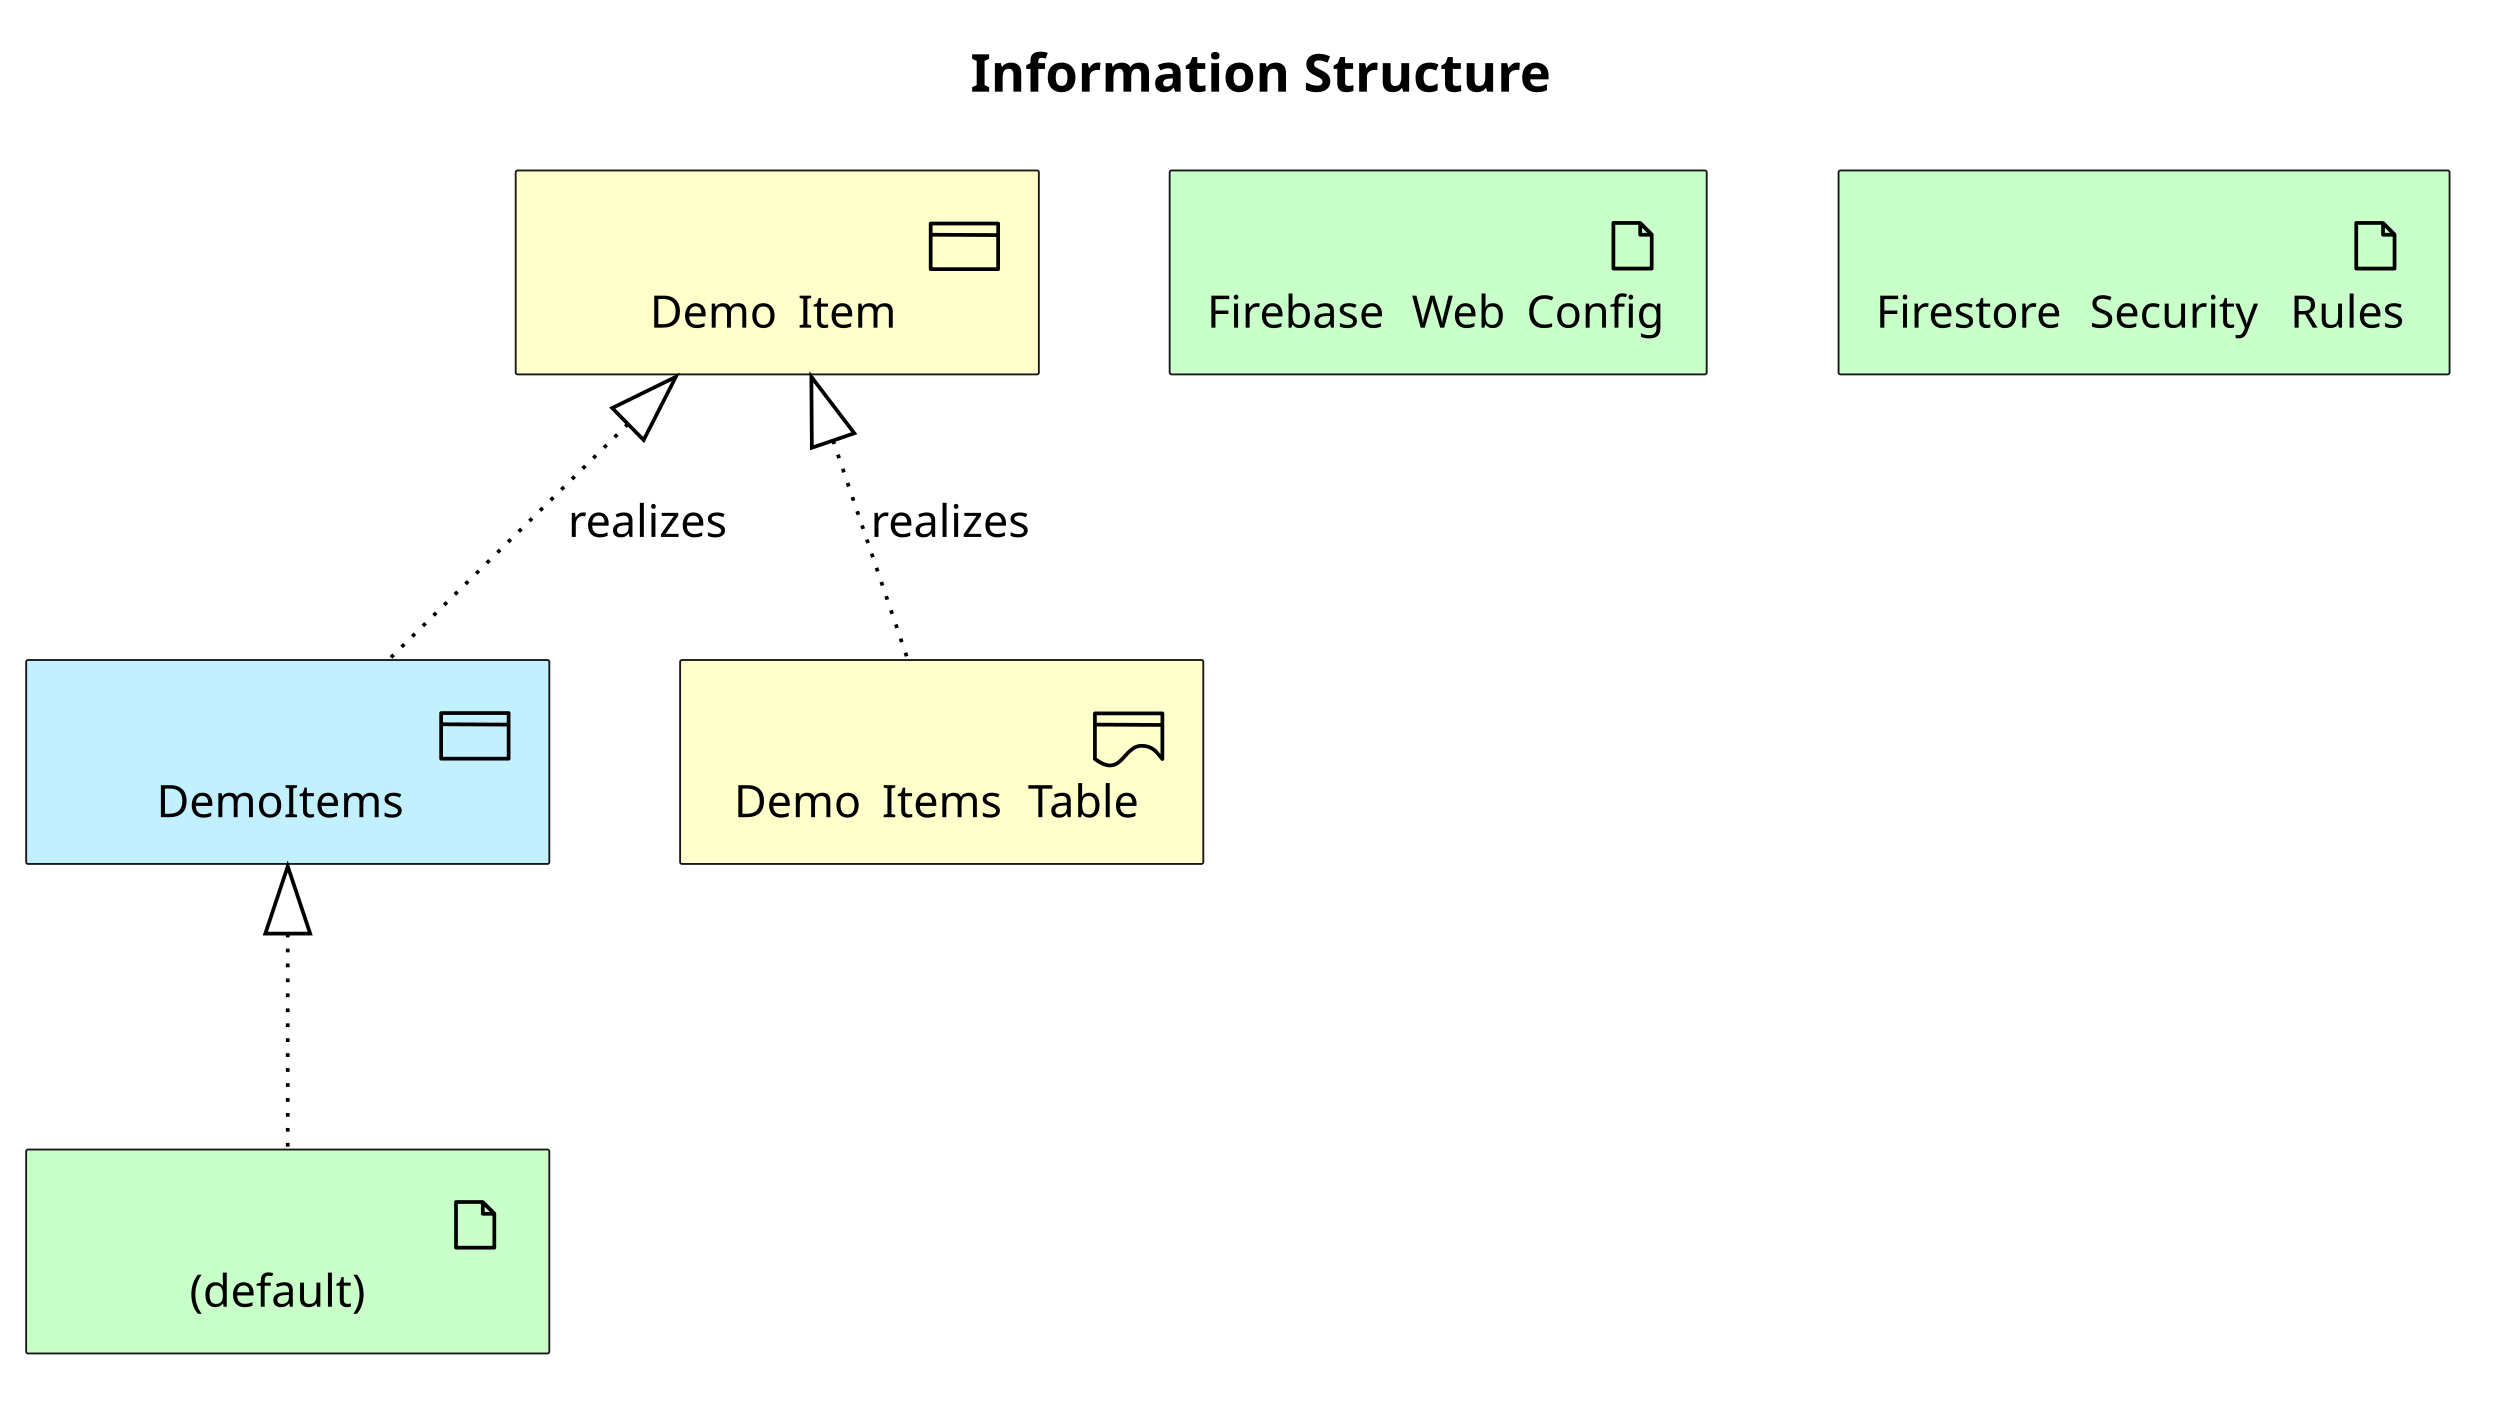
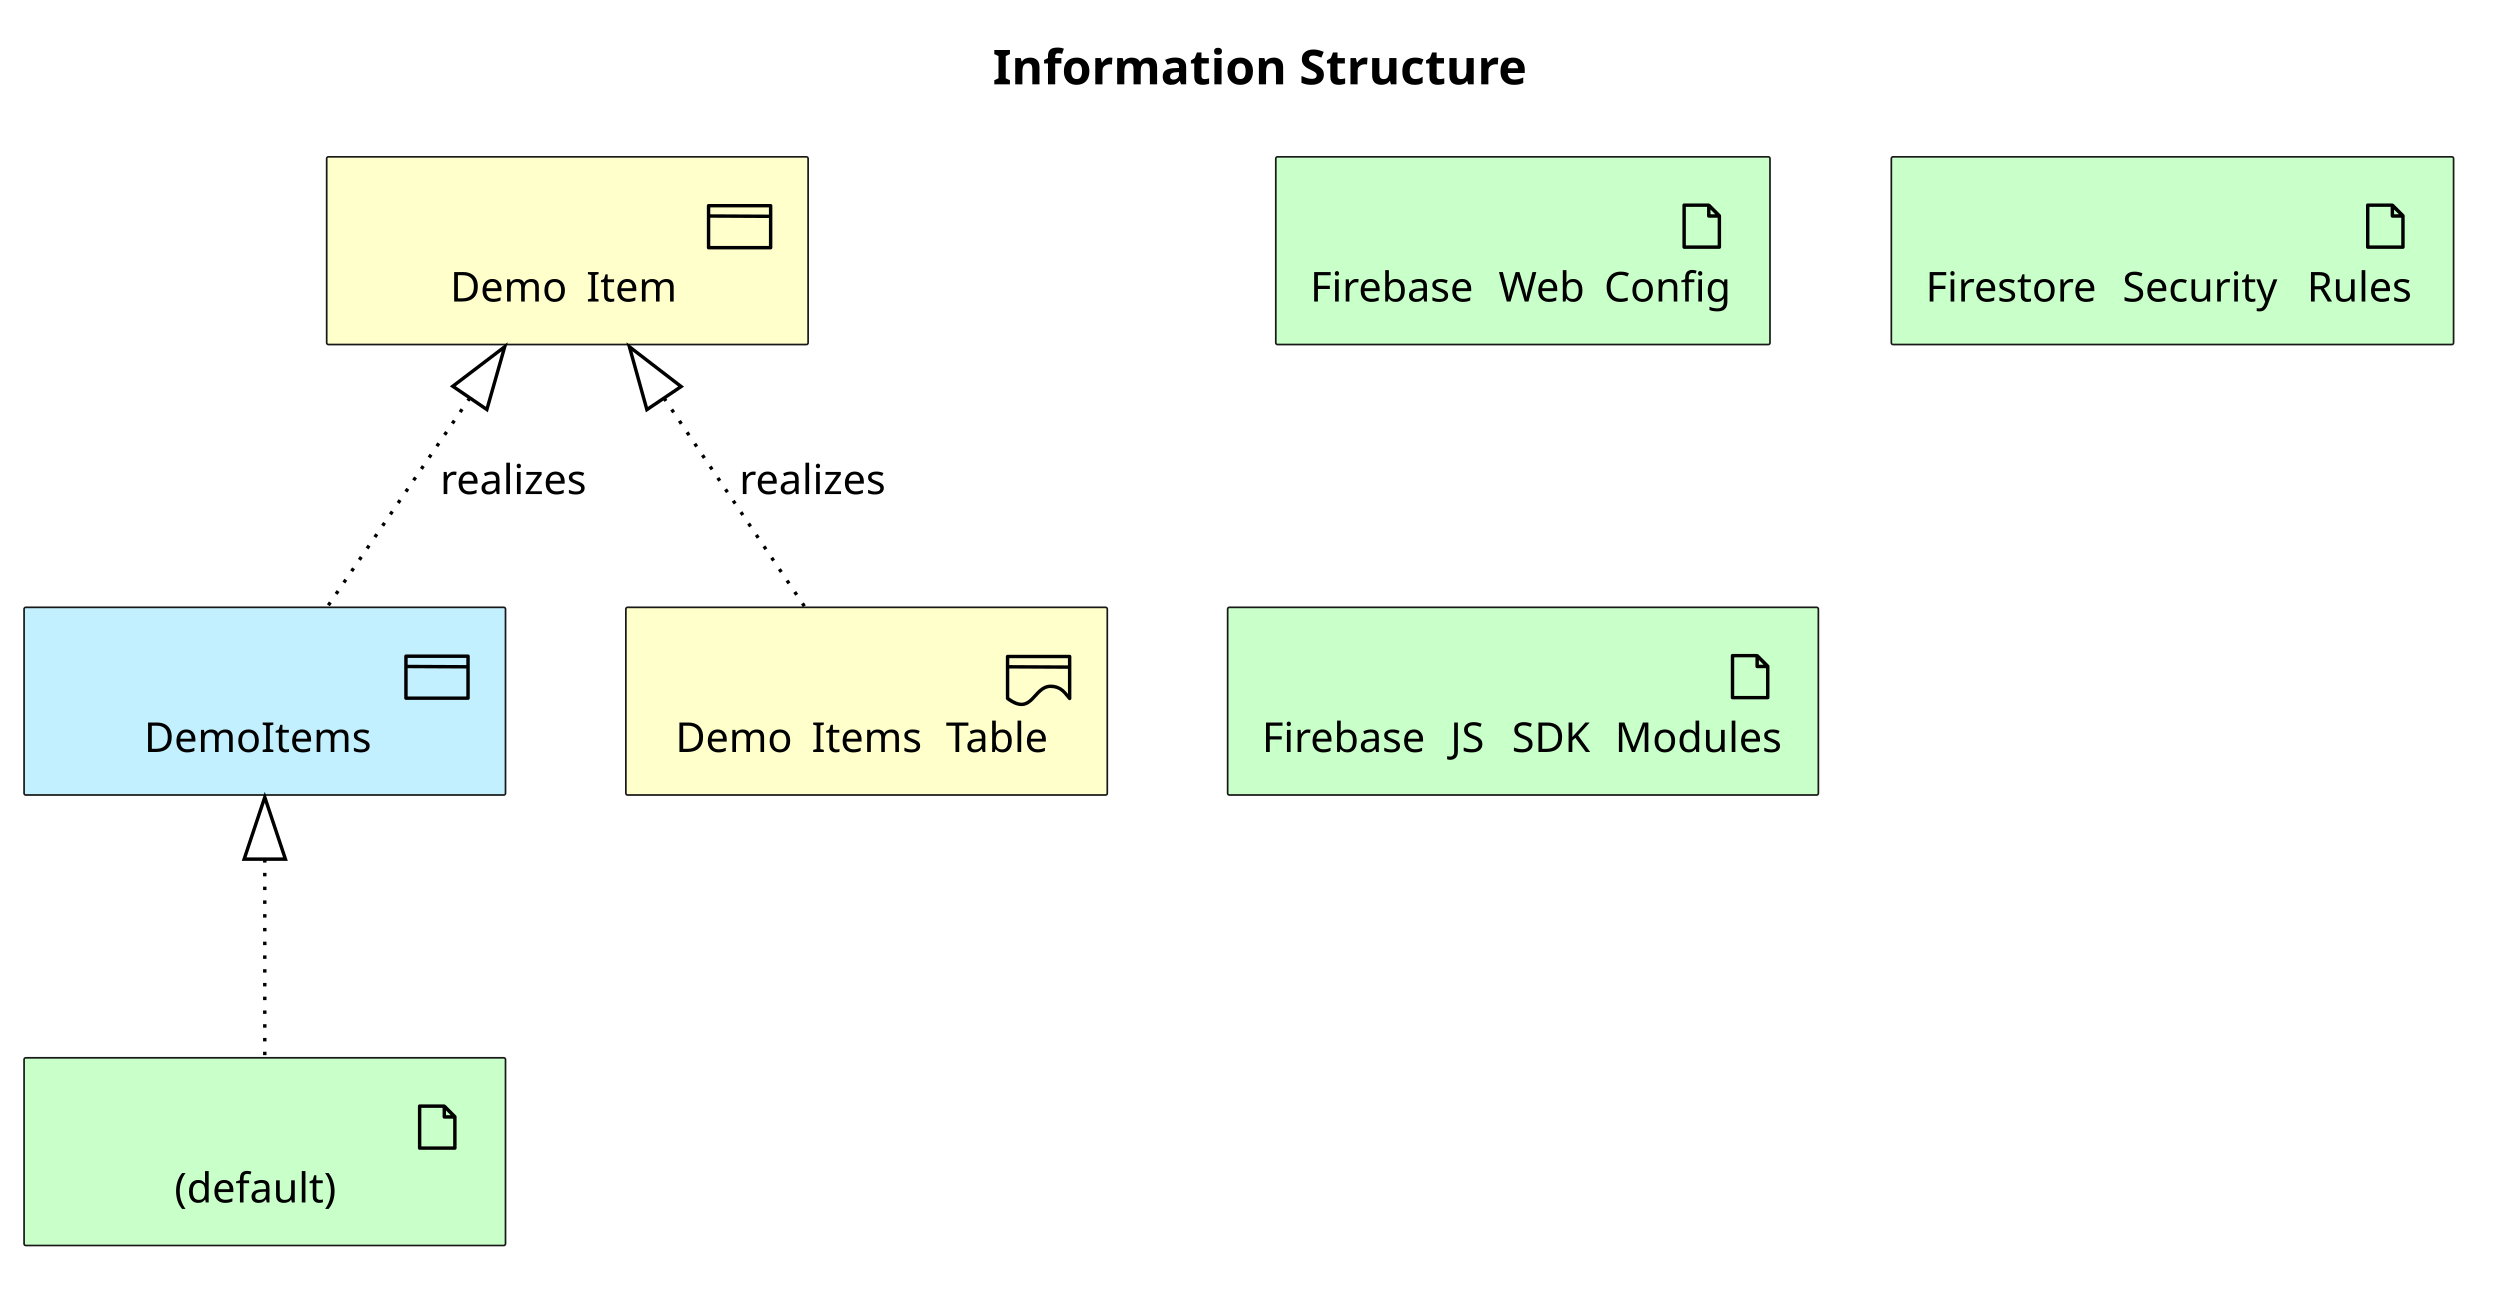
- <svg xmlns="http://www.w3.org/2000/svg" version="1.1" data-diagram-type="DESCRIPTION" style="width:669px;height:376px;background:#FFFFFF;" width="669px" height="376px" viewBox="0 0 669 376" zoomAndPan="magnify" preserveAspectRatio="none" contentStyleType="text/css">
+ <svg xmlns="http://www.w3.org/2000/svg" version="1.1" data-diagram-type="DESCRIPTION" style="width:727px;height:376px;background:#FFFFFF;" width="727px" height="376px" viewBox="0 0 727 376" zoomAndPan="magnify" preserveAspectRatio="none" contentStyleType="text/css">
  <defs />
  <g font-family="sans-serif" lengthAdjust="spacing">
    <g class="title" data-source-line="4">
-       <text x="259.692" y="24.533" fill="#000" font-size="14" textLength="143.117" font-weight="700">Information Structure</text>
+       <text x="288.692" y="24.533" fill="#000" font-size="14" textLength="143.117" font-weight="700">Information Structure</text>
    </g>
    <g class="entity" data-qualified-name="e_idb070feee4bdb5e" id="ent0001" data-source-line="247">
      <rect x="7" y="307.609" width="140" height="54.584" fill="#C9FFC9" style="stroke:#181818;stroke-width:0.5;" rx="0.5" ry="0.5" />
      <path d="M122.03,321.159 A0.5,0.5 0 0 0 121.53,321.66 L121.53,333.869 A0.5,0.5 0 0 0 122.03,334.368 L132.278,334.368 A0.5,0.5 0 0 0 132.778,333.869 L132.778,324.742 A0.5,0.5 0 0 0 132.631,324.388 L129.552,321.306 A0.5,0.5 0 0 0 129.424,321.281 A0.5,0.5 0 0 0 129.131,321.159 M122.53,322.159 L128.698,322.159 L128.698,324.808 A0.5,0.5 0 0 0 129.198,325.308 L131.778,325.308 L131.778,333.368 L122.53,333.368 M129.698,322.933 L131.071,324.308 L129.698,324.308" fill="#000" />
      <text x="50.718" y="349.674" fill="#000" font-size="12" textLength="52.564" font-family="Verdana">(default)</text>
    </g>
    <g class="entity" data-qualified-name="e_id114715e81c7e5c" id="ent0002" data-source-line="247">
-       <rect x="313" y="45.609" width="143.715" height="54.584" fill="#C9FFC9" style="stroke:#181818;stroke-width:0.5;" rx="0.5" ry="0.5" />
-       <path d="M431.745,59.159 A0.5,0.5 0 0 0 431.245,59.66 L431.245,71.869 A0.5,0.5 0 0 0 431.745,72.368 L441.993,72.368 A0.5,0.5 0 0 0 442.493,71.869 L442.493,62.742 A0.5,0.5 0 0 0 442.346,62.388 L439.266,59.306 A0.5,0.5 0 0 0 439.139,59.281 A0.5,0.5 0 0 0 438.846,59.159 M432.245,60.159 L438.413,60.159 L438.413,62.808 A0.5,0.5 0 0 0 438.912,63.308 L441.493,63.308 L441.493,71.368 L432.245,71.368 M439.413,60.933 L440.786,62.308 L439.413,62.308" fill="#000" />
-       <text x="323" y="87.674" fill="#000" font-size="12" textLength="50.543" font-family="Verdana">Firebase</text>
-       <text x="373.543" y="87.674" fill="#000" font-size="12" font-family="Verdana"> </text>
-       <text x="377.762" y="87.674" fill="#000" font-size="12" textLength="26.49" font-family="Verdana">Web</text>
-       <text x="404.252" y="87.674" fill="#000" font-size="12" font-family="Verdana"> </text>
-       <text x="408.471" y="87.674" fill="#000" font-size="12" textLength="38.244" font-family="Verdana">Config</text>
+       <rect x="371" y="45.609" width="143.715" height="54.584" fill="#C9FFC9" style="stroke:#181818;stroke-width:0.5;" rx="0.5" ry="0.5" />
+       <path d="M489.745,59.159 A0.5,0.5 0 0 0 489.245,59.66 L489.245,71.869 A0.5,0.5 0 0 0 489.745,72.368 L499.993,72.368 A0.5,0.5 0 0 0 500.493,71.869 L500.493,62.742 A0.5,0.5 0 0 0 500.346,62.388 L497.266,59.306 A0.5,0.5 0 0 0 497.139,59.281 A0.5,0.5 0 0 0 496.846,59.159 M490.245,60.159 L496.413,60.159 L496.413,62.808 A0.5,0.5 0 0 0 496.912,63.308 L499.493,63.308 L499.493,71.368 L490.245,71.368 M497.413,60.933 L498.786,62.308 L497.413,62.308" fill="#000" />
+       <text x="381" y="87.674" fill="#000" font-size="12" textLength="50.543" font-family="Verdana">Firebase</text>
+       <text x="431.543" y="87.674" fill="#000" font-size="12" font-family="Verdana"> </text>
+       <text x="435.762" y="87.674" fill="#000" font-size="12" textLength="26.49" font-family="Verdana">Web</text>
+       <text x="462.252" y="87.674" fill="#000" font-size="12" font-family="Verdana"> </text>
+       <text x="466.471" y="87.674" fill="#000" font-size="12" textLength="38.244" font-family="Verdana">Config</text>
    </g>
    <g class="entity" data-qualified-name="e_idb243cba23e0356" id="ent0003" data-source-line="247">
-       <rect x="492" y="45.609" width="163.502" height="54.584" fill="#C9FFC9" style="stroke:#181818;stroke-width:0.5;" rx="0.5" ry="0.5" />
-       <path d="M630.532,59.159 A0.5,0.5 0 0 0 630.032,59.66 L630.032,71.869 A0.5,0.5 0 0 0 630.532,72.368 L640.78,72.368 A0.5,0.5 0 0 0 641.28,71.869 L641.28,62.742 A0.5,0.5 0 0 0 641.133,62.388 L638.054,59.306 A0.5,0.5 0 0 0 637.926,59.281 A0.5,0.5 0 0 0 637.633,59.159 M631.032,60.159 L637.2,60.159 L637.2,62.808 A0.5,0.5 0 0 0 637.699,63.308 L640.28,63.308 L640.28,71.368 L631.032,71.368 M638.2,60.933 L639.573,62.308 L638.2,62.308" fill="#000" />
-       <text x="502" y="87.674" fill="#000" font-size="12" textLength="52.992" font-family="Verdana">Firestore</text>
-       <text x="554.992" y="87.674" fill="#000" font-size="12" font-family="Verdana"> </text>
-       <text x="559.211" y="87.674" fill="#000" font-size="12" textLength="49.441" font-family="Verdana">Security</text>
-       <text x="608.652" y="87.674" fill="#000" font-size="12" font-family="Verdana"> </text>
-       <text x="612.871" y="87.674" fill="#000" font-size="12" textLength="32.631" font-family="Verdana">Rules</text>
+       <rect x="550" y="45.609" width="163.502" height="54.584" fill="#C9FFC9" style="stroke:#181818;stroke-width:0.5;" rx="0.5" ry="0.5" />
+       <path d="M688.532,59.159 A0.5,0.5 0 0 0 688.032,59.66 L688.032,71.869 A0.5,0.5 0 0 0 688.532,72.368 L698.78,72.368 A0.5,0.5 0 0 0 699.28,71.869 L699.28,62.742 A0.5,0.5 0 0 0 699.133,62.388 L696.054,59.306 A0.5,0.5 0 0 0 695.926,59.281 A0.5,0.5 0 0 0 695.633,59.159 M689.032,60.159 L695.2,60.159 L695.2,62.808 A0.5,0.5 0 0 0 695.699,63.308 L698.28,63.308 L698.28,71.368 L689.032,71.368 M696.2,60.933 L697.573,62.308 L696.2,62.308" fill="#000" />
+       <text x="560" y="87.674" fill="#000" font-size="12" textLength="52.992" font-family="Verdana">Firestore</text>
+       <text x="612.992" y="87.674" fill="#000" font-size="12" font-family="Verdana"> </text>
+       <text x="617.211" y="87.674" fill="#000" font-size="12" textLength="49.441" font-family="Verdana">Security</text>
+       <text x="666.652" y="87.674" fill="#000" font-size="12" font-family="Verdana"> </text>
+       <text x="670.871" y="87.674" fill="#000" font-size="12" textLength="32.631" font-family="Verdana">Rules</text>
    </g>
-     <g class="entity" data-qualified-name="e_id032efff5924e5e" id="ent0004" data-source-line="195">
+     <g class="entity" data-qualified-name="e_ide4daf349c96354" id="ent0004" data-source-line="247">
+       <rect x="357" y="176.609" width="171.781" height="54.584" fill="#C9FFC9" style="stroke:#181818;stroke-width:0.5;" rx="0.5" ry="0.5" />
+       <path d="M503.811,190.159 A0.5,0.5 0 0 0 503.311,190.66 L503.311,202.869 A0.5,0.5 0 0 0 503.811,203.368 L514.059,203.368 A0.5,0.5 0 0 0 514.559,202.869 L514.559,193.742 A0.5,0.5 0 0 0 514.413,193.388 L511.333,190.306 A0.5,0.5 0 0 0 511.206,190.281 A0.5,0.5 0 0 0 510.913,190.159 M504.311,191.159 L510.479,191.159 L510.479,193.808 A0.5,0.5 0 0 0 510.979,194.308 L513.559,194.308 L513.559,202.368 L504.311,202.368 M511.479,191.933 L512.852,193.308 L511.479,193.308" fill="#000" />
+       <text x="367" y="218.674" fill="#000" font-size="12" textLength="50.543" font-family="Verdana">Firebase</text>
+       <text x="417.543" y="218.674" fill="#000" font-size="12" font-family="Verdana"> </text>
+       <text x="421.762" y="218.674" fill="#000" font-size="12" textLength="13.658" font-family="Verdana">JS</text>
+       <text x="435.42" y="218.674" fill="#000" font-size="12" font-family="Verdana"> </text>
+       <text x="439.639" y="218.674" fill="#000" font-size="12" textLength="25.764" font-family="Verdana">SDK</text>
+       <text x="465.402" y="218.674" fill="#000" font-size="12" font-family="Verdana"> </text>
+       <text x="469.621" y="218.674" fill="#000" font-size="12" textLength="49.16" font-family="Verdana">Modules</text>
+     </g>
+     <g class="entity" data-qualified-name="e_id032efff5924e5e" id="ent0005" data-source-line="195">
      <rect x="7" y="176.609" width="140" height="54.584" fill="#C2F0FF" style="stroke:#181818;stroke-width:0.5;" rx="0.5" ry="0.5" />
      <path d="M118.05,190.319 A0.5,0.5 0 0 0 117.55,190.819 L117.55,203.027 A0.5,0.5 0 0 0 118.05,203.527 L136.103,203.527 A0.5,0.5 0 0 0 136.603,203.027 L136.603,190.819 A0.5,0.5 0 0 0 136.103,190.319 M118.55,191.319 L135.603,191.319 L135.603,193.404 L118.55,193.316 M118.55,194.316 L135.603,194.404 L135.603,202.526 L118.55,202.526" fill="#000" />
      <text x="41.899" y="218.674" fill="#000" font-size="12" textLength="70.201" font-family="Verdana">DemoItems</text>
    </g>
-     <g class="entity" data-qualified-name="e_id32456a57134d5f" id="ent0005" data-source-line="146">
-       <rect x="138" y="45.609" width="140" height="54.584" fill="#FFC" style="stroke:#181818;stroke-width:0.5;" rx="0.5" ry="0.5" />
-       <path d="M249.05,59.319 A0.5,0.5 0 0 0 248.55,59.819 L248.55,72.027 A0.5,0.5 0 0 0 249.05,72.527 L267.103,72.527 A0.5,0.5 0 0 0 267.603,72.027 L267.603,59.819 A0.5,0.5 0 0 0 267.103,59.319 M249.55,60.319 L266.603,60.319 L266.603,62.404 L249.55,62.316 M249.55,63.316 L266.603,63.404 L266.603,71.526 L249.55,71.526" fill="#000" />
-       <text x="173.916" y="87.674" fill="#000" font-size="12" textLength="35.35" font-family="Verdana">Demo</text>
-       <text x="209.266" y="87.674" fill="#000" font-size="12" font-family="Verdana"> </text>
-       <text x="213.484" y="87.674" fill="#000" font-size="12" textLength="28.6" font-family="Verdana">Item</text>
+     <g class="entity" data-qualified-name="e_id32456a57134d5f" id="ent0006" data-source-line="146">
+       <rect x="95" y="45.609" width="140" height="54.584" fill="#FFC" style="stroke:#181818;stroke-width:0.5;" rx="0.5" ry="0.5" />
+       <path d="M206.05,59.319 A0.5,0.5 0 0 0 205.55,59.819 L205.55,72.027 A0.5,0.5 0 0 0 206.05,72.527 L224.103,72.527 A0.5,0.5 0 0 0 224.603,72.027 L224.603,59.819 A0.5,0.5 0 0 0 224.103,59.319 M206.55,60.319 L223.603,60.319 L223.603,62.404 L206.55,62.316 M206.55,63.316 L223.603,63.404 L223.603,71.526 L206.55,71.526" fill="#000" />
+       <text x="130.916" y="87.674" fill="#000" font-size="12" textLength="35.35" font-family="Verdana">Demo</text>
+       <text x="166.266" y="87.674" fill="#000" font-size="12" font-family="Verdana"> </text>
+       <text x="170.484" y="87.674" fill="#000" font-size="12" textLength="28.6" font-family="Verdana">Item</text>
    </g>
-     <g class="entity" data-qualified-name="e_idbd4055139c8656" id="ent0006" data-source-line="152">
+     <g class="entity" data-qualified-name="e_idbd4055139c8656" id="ent0007" data-source-line="152">
      <rect x="182" y="176.609" width="140" height="54.584" fill="#FFC" style="stroke:#181818;stroke-width:0.5;" rx="0.5" ry="0.5" />
      <path d="M293,190.409 A0.5,0.5 0 0 0 292.5,190.91 L292.5,203.117 A0.5,0.5 0 0 0 292.701,203.517 C294.573,204.912 296.068,205.429 297.354,205.326 C298.639,205.223 299.619,204.503 300.457,203.679 C301.294,202.855 302.028,201.909 302.836,201.207 C303.644,200.504 304.484,200.044 305.631,200.078 C307.064,200.119 307.959,200.581 308.701,201.218 C309.444,201.856 310.011,202.692 310.68,203.448 A0.5,0.5 0 0 0 311.553,203.119 C311.556,200.67 311.553,190.91 311.553,190.91 A0.5,0.5 0 0 0 311.053,190.41 M293.5,191.409 L310.553,191.409 C310.553,191.617 310.554,192.408 310.554,193.495 L293.501,193.406 M293.5,194.406 L310.553,194.493 C310.554,196.807 310.554,199.876 310.553,201.806 C310.177,201.345 309.856,200.894 309.351,200.46 C308.478,199.711 307.307,199.125 305.66,199.078 C304.22,199.036 303.092,199.657 302.18,200.451 C301.267,201.244 300.524,202.21 299.756,202.966 C298.987,203.723 298.232,204.253 297.274,204.329 C296.358,204.403 295.142,204.011 293.5,202.833" fill="#000" />
      <text x="196.421" y="218.674" fill="#000" font-size="12" textLength="35.35" font-family="Verdana">Demo</text>
      <text x="231.771" y="218.674" fill="#000" font-size="12" font-family="Verdana"> </text>
      <text x="235.989" y="218.674" fill="#000" font-size="12" textLength="34.852" font-family="Verdana">Items</text>
      <text x="270.841" y="218.674" fill="#000" font-size="12" font-family="Verdana"> </text>
      <text x="275.06" y="218.674" fill="#000" font-size="12" textLength="32.52" font-family="Verdana">Table</text>
    </g>
-     <g class="link" data-entity-1="ent0004" data-entity-2="ent0001" id="lnk8" data-source-line="349" data-link-type="extension">
+     <g class="link" data-entity-1="ent0005" data-entity-2="ent0001" id="lnk9" data-source-line="349" data-link-type="extension">
      <path d="M77,249.839 C77,271.979 77,285.289 77,307.419" style="stroke:#000;stroke-width:1;stroke-dasharray:1,3;" fill="none" id="e_id032efff5924e5e-backto-e_idb070feee4bdb5e" />
      <polygon points="77,231.839,71,249.839,83,249.839,77,231.839" fill="none" style="stroke:#000;stroke-width:1;stroke-linejoin:miter;stroke-miterlimit:10;" />
      <text x="78" y="274.674" fill="#000" font-size="12" font-family="Verdana"> </text>
    </g>
-     <g class="link" data-entity-1="ent0005" data-entity-2="ent0004" id="lnk10" data-source-line="349" data-link-type="extension">
-       <path d="M168.033,113.467 C145.543,135.607 126.58,154.289 104.11,176.419" style="stroke:#000;stroke-width:1;stroke-dasharray:1,3;" fill="none" id="e_id32456a57134d5f-backto-e_id032efff5924e5e" />
-       <polygon points="180.86,100.839,163.823,109.191,172.242,117.743,180.86,100.839" fill="none" style="stroke:#000;stroke-width:1;stroke-linejoin:miter;stroke-miterlimit:10;" />
-       <text x="152" y="143.674" fill="#000" font-size="12" textLength="45.768" font-family="Verdana">realizes</text>
+     <g class="link" data-entity-1="ent0006" data-entity-2="ent0005" id="lnk11" data-source-line="349" data-link-type="extension">
+       <path d="M136.623,115.707 C121.513,137.847 110.31,154.289 95.21,176.419" style="stroke:#000;stroke-width:1;stroke-dasharray:1,3;" fill="none" id="e_id32456a57134d5f-backto-e_id032efff5924e5e" />
+       <polygon points="146.77,100.839,131.667,112.325,141.579,119.089,146.77,100.839" fill="none" style="stroke:#000;stroke-width:1;stroke-linejoin:miter;stroke-miterlimit:10;" />
+       <text x="128" y="143.674" fill="#000" font-size="12" textLength="45.768" font-family="Verdana">realizes</text>
    </g>
-     <g class="link" data-entity-1="ent0005" data-entity-2="ent0006" id="lnk12" data-source-line="349" data-link-type="extension">
-       <path d="M222.93,117.876 C230.48,140.016 235.35,154.289 242.89,176.419" style="stroke:#000;stroke-width:1;stroke-dasharray:1,3;" fill="none" id="e_id32456a57134d5f-backto-e_idbd4055139c8656" />
-       <polygon points="217.12,100.839,217.251,119.813,228.609,115.939,217.12,100.839" fill="none" style="stroke:#000;stroke-width:1;stroke-linejoin:miter;stroke-miterlimit:10;" />
-       <text x="233" y="143.674" fill="#000" font-size="12" textLength="45.768" font-family="Verdana">realizes</text>
+     <g class="link" data-entity-1="ent0006" data-entity-2="ent0007" id="lnk13" data-source-line="349" data-link-type="extension">
+       <path d="M193.094,115.763 C208.024,137.903 219.07,154.289 234,176.419" style="stroke:#000;stroke-width:1;stroke-dasharray:1,3;" fill="none" id="e_id32456a57134d5f-backto-e_idbd4055139c8656" />
+       <polygon points="183.03,100.839,188.119,119.118,198.068,112.409,183.03,100.839" fill="none" style="stroke:#000;stroke-width:1;stroke-linejoin:miter;stroke-miterlimit:10;" />
+       <text x="215" y="143.674" fill="#000" font-size="12" textLength="45.768" font-family="Verdana">realizes</text>
    </g>
  </g>
</svg>
